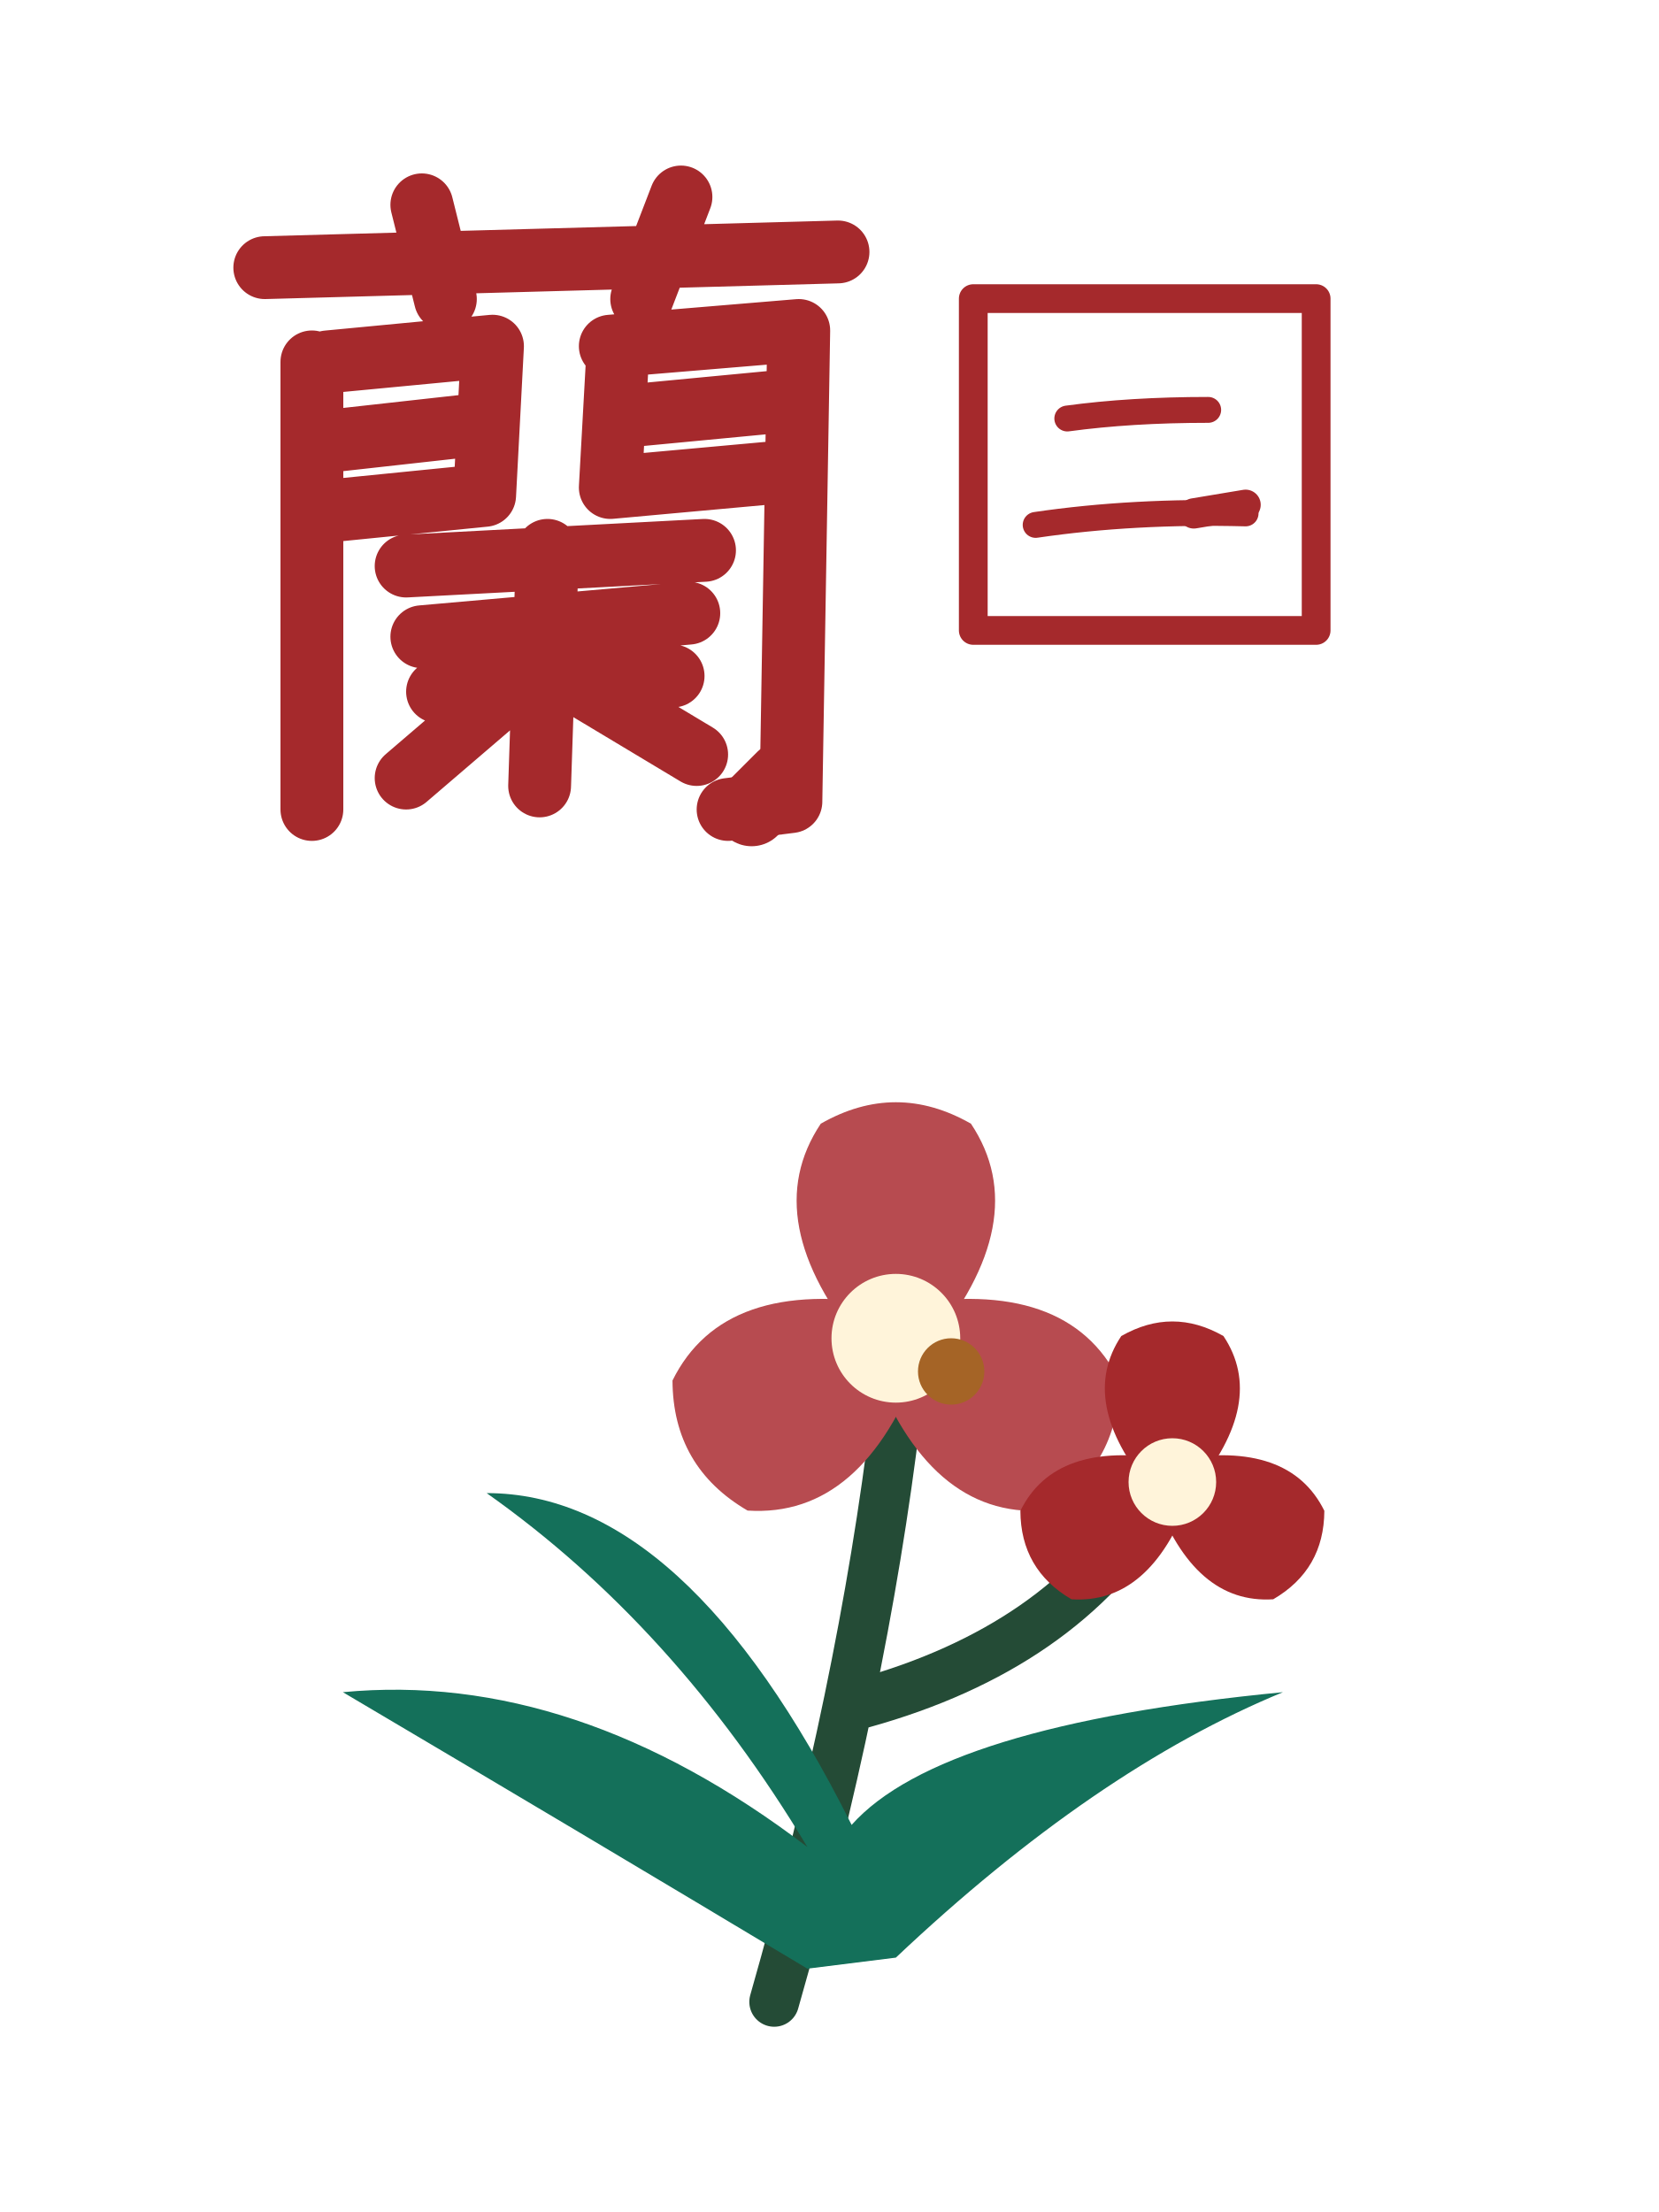
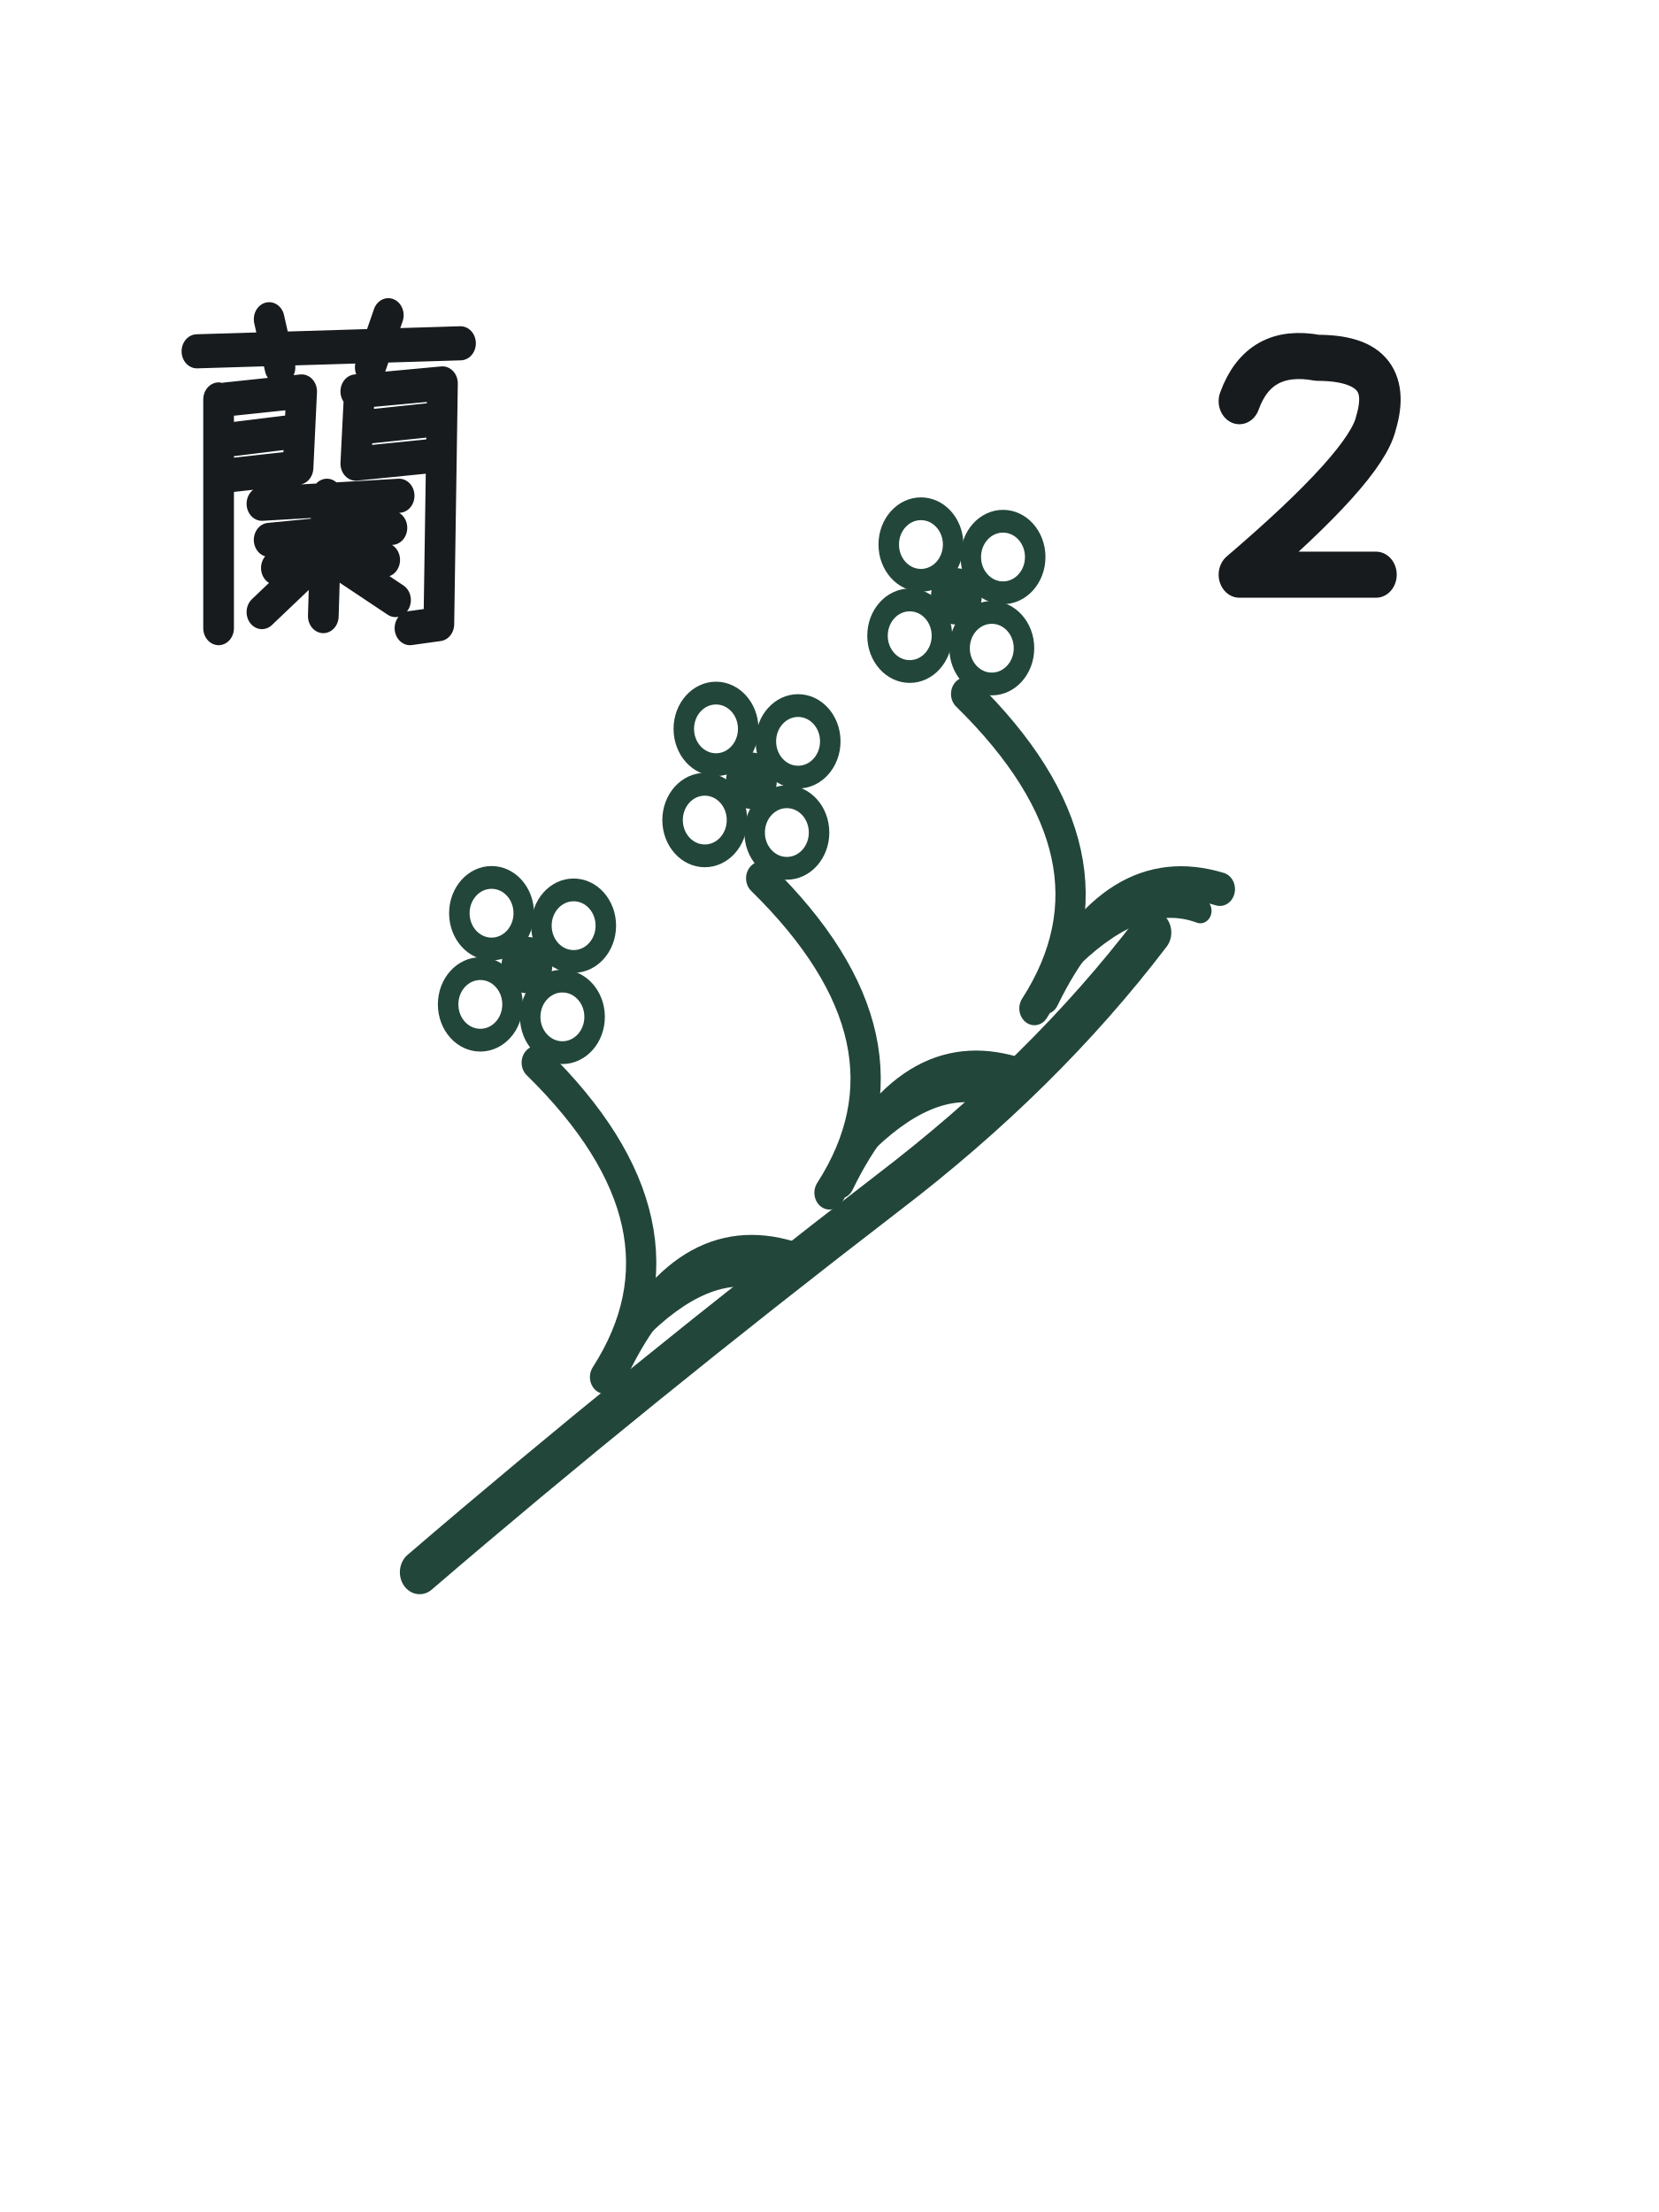
- <svg xmlns="http://www.w3.org/2000/svg" width="300" height="400" viewBox="0 0 150 200">
-   <g transform="translate(14 10) scale(0.71)">
-     <path d="M14 20 L87 18 M34 12 L37 24 M67 11 L62 24 M20 32 L20 89 M22 32 L43 30 L42 49 L22 51 M23 42 L41 40 M58 30 L82 28 L81 88 L73 89 M59 30 L58 48 L80 46 M59 39 L80 37 M32 58 L70 56 M34 67 L68 64 M36 74 L66 72 M50 56 L49 86 M46 73 L32 85 M54 73 L69 82" fill="none" stroke="#a5292c" stroke-width="8" stroke-linecap="round" stroke-linejoin="round" />
-     <path d="M80 85 L76 89" fill="none" stroke="#a5292c" stroke-width="9.36" stroke-linecap="round" stroke-linejoin="round" />
+ <svg xmlns="http://www.w3.org/2000/svg" width="300" height="400" viewBox="0 0 170 204" preserveAspectRatio="none">
+   <g transform="translate(15 25) scale(0.37)">
+     <path d="M14 20 L87 18 M34 12 L37 24 M67 11 L62 24 M20 32 L20 89 M22 32 L43 30 L42 49 L22 51 M23 42 L41 40 M58 30 L82 28 L81 88 L73 89 M59 30 L58 48 L80 46 M59 39 L80 37 M32 58 L70 56 M34 67 L68 64 M36 74 L66 72 M50 56 L49 86 M46 73 L32 85 M54 73 L69 82" fill="none" stroke="#181b1d" stroke-width="8.5" stroke-linecap="round" stroke-linejoin="round" />
  </g>
-   <path d="M88 27 H119 V57 H88Z" fill="none" stroke="#a5292c" stroke-width="2.6" stroke-linecap="round" stroke-linejoin="round" />
-   <g transform="translate(90 29) scale(0.26)">
-     <path d="M25 34 Q47 31 74 31 M14 71 Q48 66 87 67" fill="none" stroke="#a5292c" stroke-width="9" stroke-linecap="round" stroke-linejoin="round" />
-     <path d="M69 67 L87 64" fill="none" stroke="#a5292c" stroke-width="10.53" stroke-linecap="round" stroke-linejoin="round" />
+   <g transform="translate(134 43)">
+     <path d="M-7 -6 Q-5 -11 1 -10 Q9 -10 7 -4 Q6 0 -7 10 H7" fill="none" stroke="#181b1d" stroke-width="4.25" stroke-linecap="round" stroke-linejoin="round" />
  </g>
-   <path d="M70 181 Q78 153 81 128 M78 154 Q96 149 104 136" fill="none" stroke="#244b36" stroke-width="4.5" stroke-linecap="round" stroke-linejoin="round" />
-   <path d="M73 178 Q53 166 31 153 Q52 151 73 167 Q61 147 44 135 Q62 135 77 165 Q85 156 116 153 Q99 160 81 177Z" fill="#14705a" stroke="none" stroke-width="1" stroke-linecap="round" stroke-linejoin="round" />
-   <g transform="translate(81 121) scale(0.97)">
-     <g transform="rotate(0)">
-       <path d="M-3 1 Q-13 -11 -7 -20 Q0 -24 7 -20 Q13 -11 3 1Z" fill="#b74b50" stroke="none" stroke-width="1" stroke-linecap="round" stroke-linejoin="round" />
-     </g>
-     <g transform="rotate(120)">
-       <path d="M-3 1 Q-13 -11 -7 -20 Q0 -24 7 -20 Q13 -11 3 1Z" fill="#b74b50" stroke="none" stroke-width="1" stroke-linecap="round" stroke-linejoin="round" />
-     </g>
-     <g transform="rotate(240)">
-       <path d="M-3 1 Q-13 -11 -7 -20 Q0 -24 7 -20 Q13 -11 3 1Z" fill="#b74b50" stroke="none" stroke-width="1" stroke-linecap="round" stroke-linejoin="round" />
-     </g>
-     <circle cx="0" cy="0" r="6" fill="#fff4da" stroke="none" stroke-width="1" />
-   </g>
-   <g transform="translate(106 134) scale(0.66)">
-     <g transform="rotate(0)">
-       <path d="M-3 1 Q-13 -11 -7 -20 Q0 -24 7 -20 Q13 -11 3 1Z" fill="#a5292c" stroke="none" stroke-width="1" stroke-linecap="round" stroke-linejoin="round" />
-     </g>
-     <g transform="rotate(120)">
-       <path d="M-3 1 Q-13 -11 -7 -20 Q0 -24 7 -20 Q13 -11 3 1Z" fill="#a5292c" stroke="none" stroke-width="1" stroke-linecap="round" stroke-linejoin="round" />
-     </g>
-     <g transform="rotate(240)">
-       <path d="M-3 1 Q-13 -11 -7 -20 Q0 -24 7 -20 Q13 -11 3 1Z" fill="#a5292c" stroke="none" stroke-width="1" stroke-linecap="round" stroke-linejoin="round" />
-     </g>
-     <circle cx="0" cy="0" r="6" fill="#fff4da" stroke="none" stroke-width="1" />
-   </g>
-   <circle cx="86" cy="124" r="3" fill="#a56426" stroke="none" stroke-width="1" />
+   <path d="M43 145 Q65 128 91 110 Q107 99 118 86" fill="none" stroke="#22463a" stroke-width="4.05" stroke-linecap="round" stroke-linejoin="round" />
+   <path d="M62 127q10 -14 -7 -29 M63 126q7 -13 18 -10" fill="none" stroke="#22463a" stroke-width="3.1" stroke-linecap="round" stroke-linejoin="round" />
+   <path d="M66 122q7 -6 13 -4" fill="none" stroke="#22463a" stroke-width="2.3" stroke-linecap="round" stroke-linejoin="round" />
+   <circle cx="58.78" cy="85.37" r="3.3" fill="none" stroke="#22463a" stroke-width="2.1" />
+   <circle cx="57.63" cy="93.78" r="3.3" fill="none" stroke="#22463a" stroke-width="2.1" />
+   <circle cx="49.22" cy="92.63" r="3.3" fill="none" stroke="#22463a" stroke-width="2.1" />
+   <circle cx="50.37" cy="84.22" r="3.3" fill="none" stroke="#22463a" stroke-width="2.1" />
+   <circle cx="54" cy="89" r="2.6" fill="#22463a" />
+   <path d="M85 110q10 -14 -7 -29 M86 109q7 -13 18 -10" fill="none" stroke="#22463a" stroke-width="3.1" stroke-linecap="round" stroke-linejoin="round" />
+   <path d="M89 105q7 -6 13 -4" fill="none" stroke="#22463a" stroke-width="2.3" stroke-linecap="round" stroke-linejoin="round" />
+   <circle cx="81.78" cy="68.37" r="3.3" fill="none" stroke="#22463a" stroke-width="2.1" />
+   <circle cx="80.63" cy="76.78" r="3.3" fill="none" stroke="#22463a" stroke-width="2.1" />
+   <circle cx="72.22" cy="75.63" r="3.3" fill="none" stroke="#22463a" stroke-width="2.1" />
+   <circle cx="73.37" cy="67.22" r="3.3" fill="none" stroke="#22463a" stroke-width="2.1" />
+   <circle cx="77" cy="72" r="2.6" fill="#22463a" />
+   <path d="M106 93q10 -14 -7 -29 M107 92q7 -13 18 -10" fill="none" stroke="#22463a" stroke-width="3.1" stroke-linecap="round" stroke-linejoin="round" />
+   <path d="M110 88q7 -6 13 -4" fill="none" stroke="#22463a" stroke-width="2.3" stroke-linecap="round" stroke-linejoin="round" />
+   <circle cx="102.78" cy="51.37" r="3.3" fill="none" stroke="#22463a" stroke-width="2.1" />
+   <circle cx="101.63" cy="59.78" r="3.3" fill="none" stroke="#22463a" stroke-width="2.1" />
+   <circle cx="93.22" cy="58.63" r="3.3" fill="none" stroke="#22463a" stroke-width="2.1" />
+   <circle cx="94.37" cy="50.22" r="3.3" fill="none" stroke="#22463a" stroke-width="2.1" />
+   <circle cx="98" cy="55" r="2.6" fill="#22463a" />
</svg>
